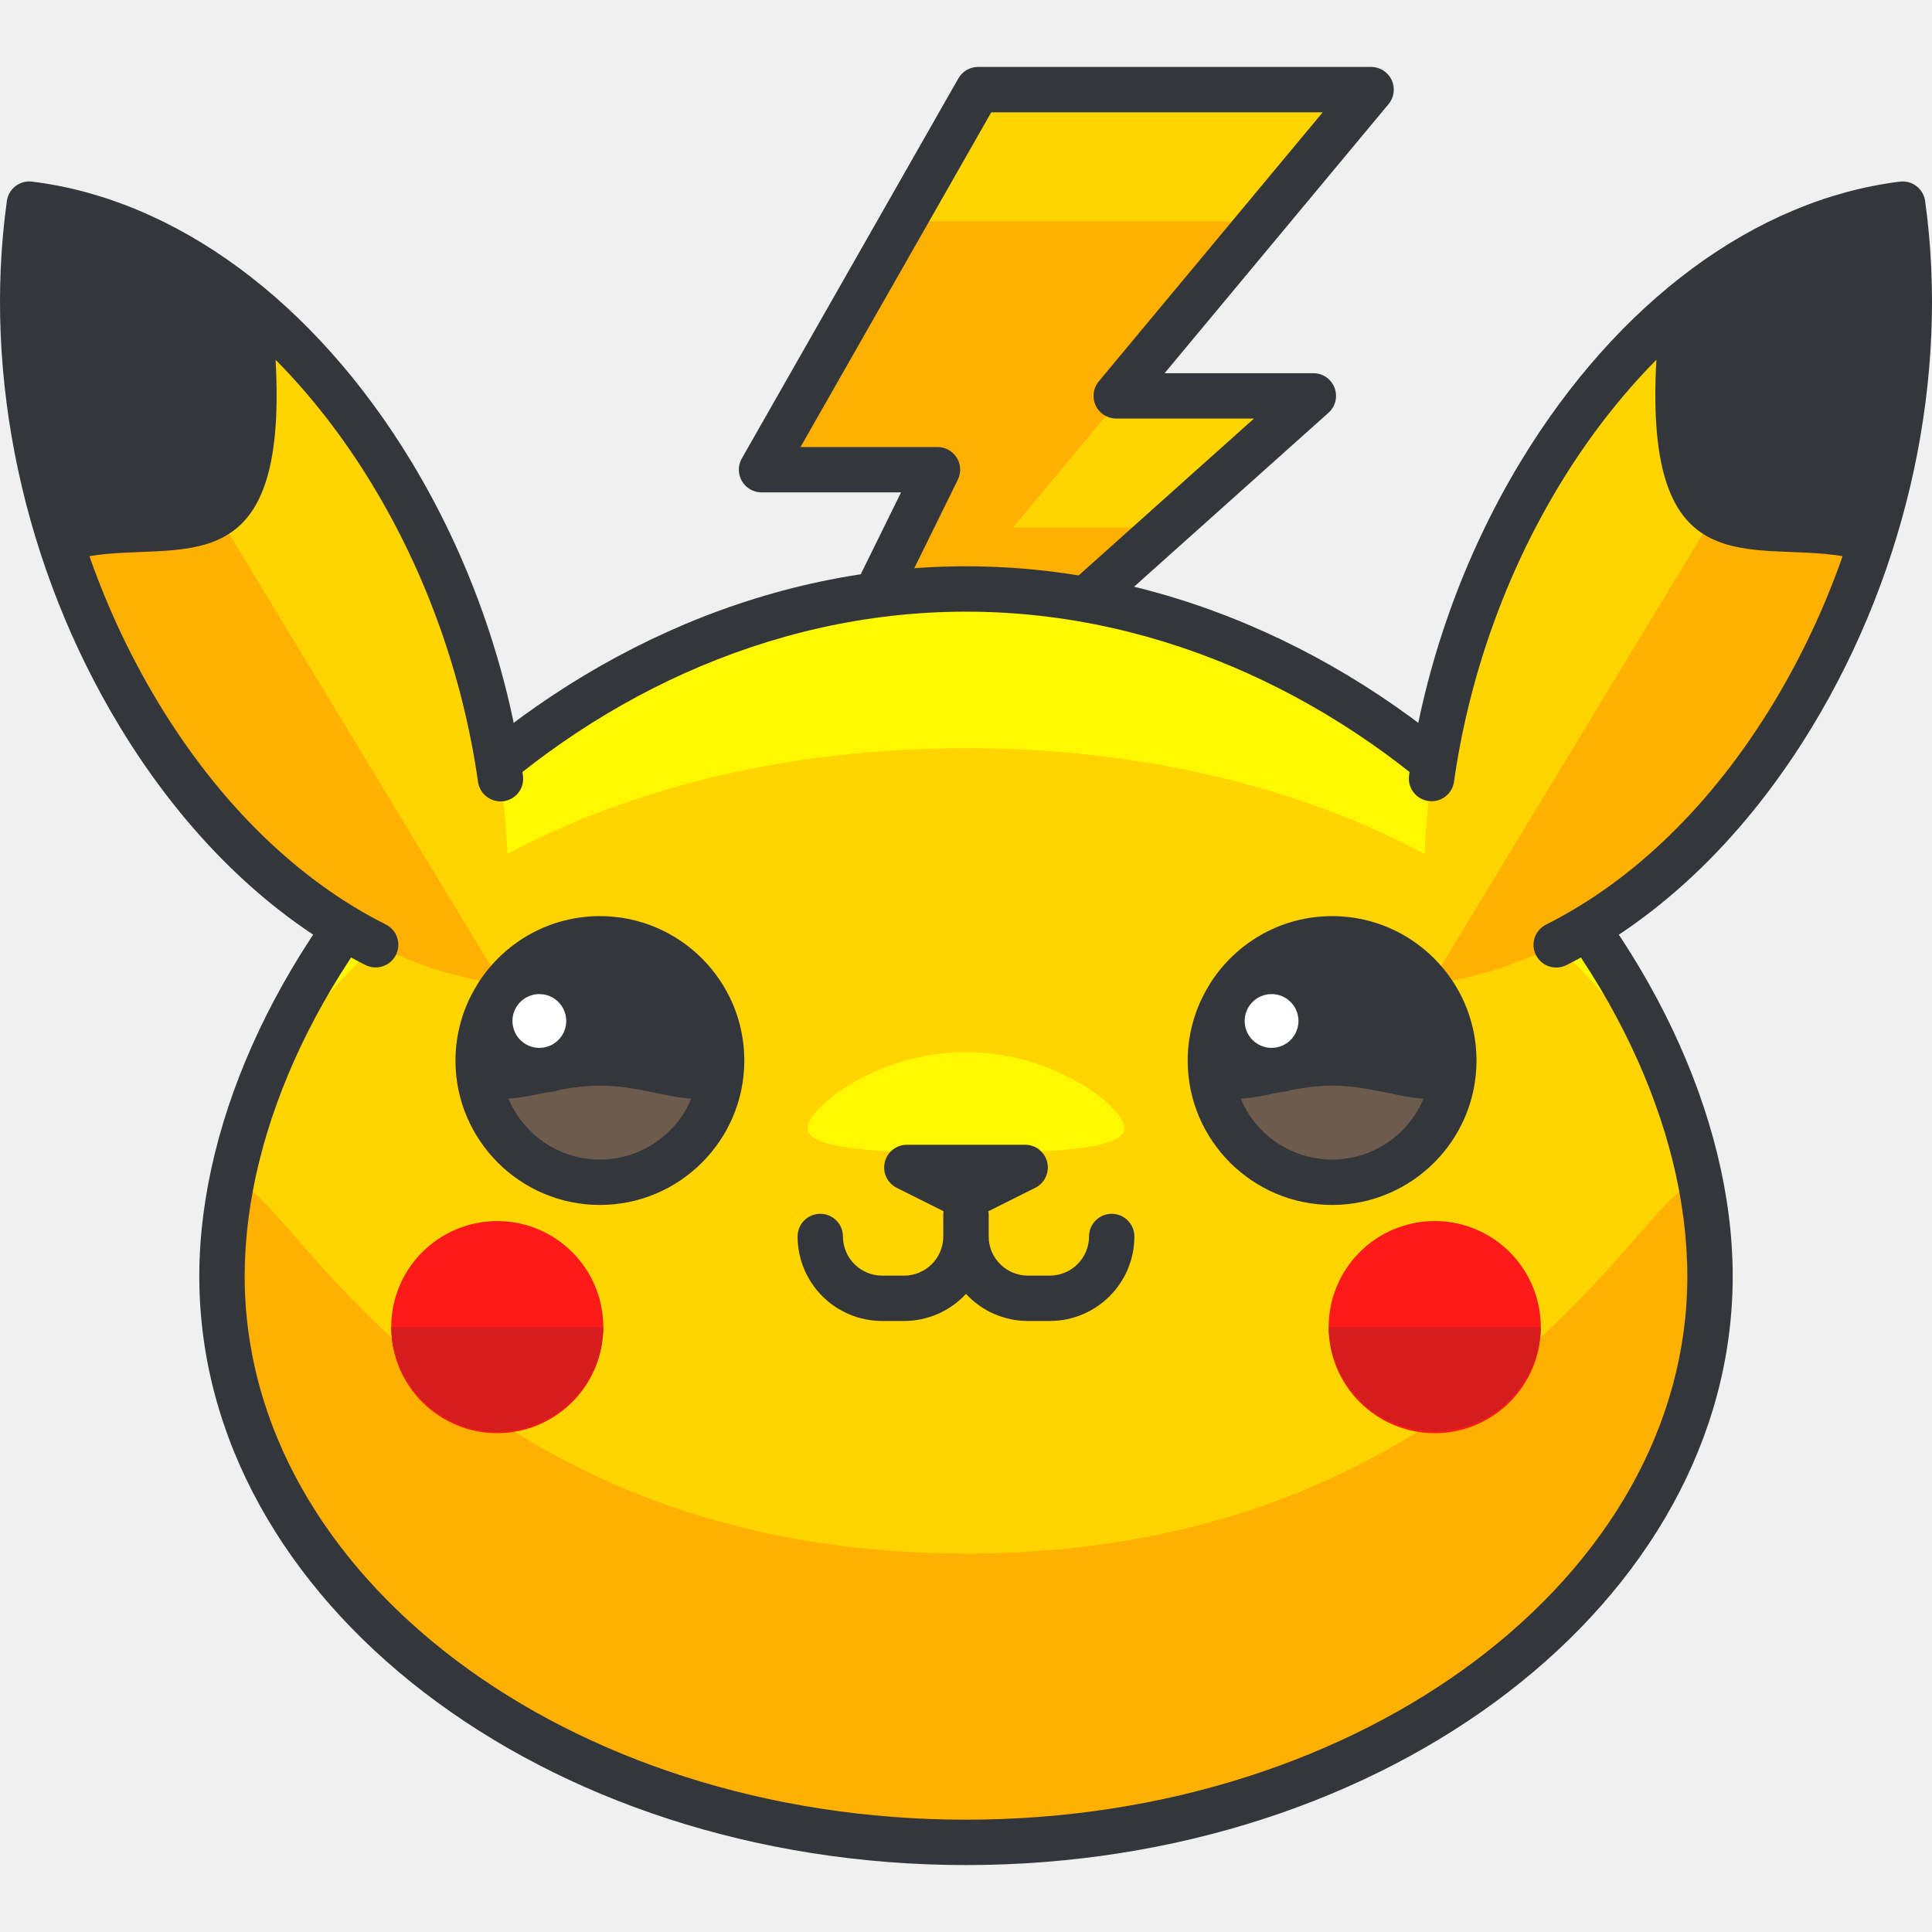
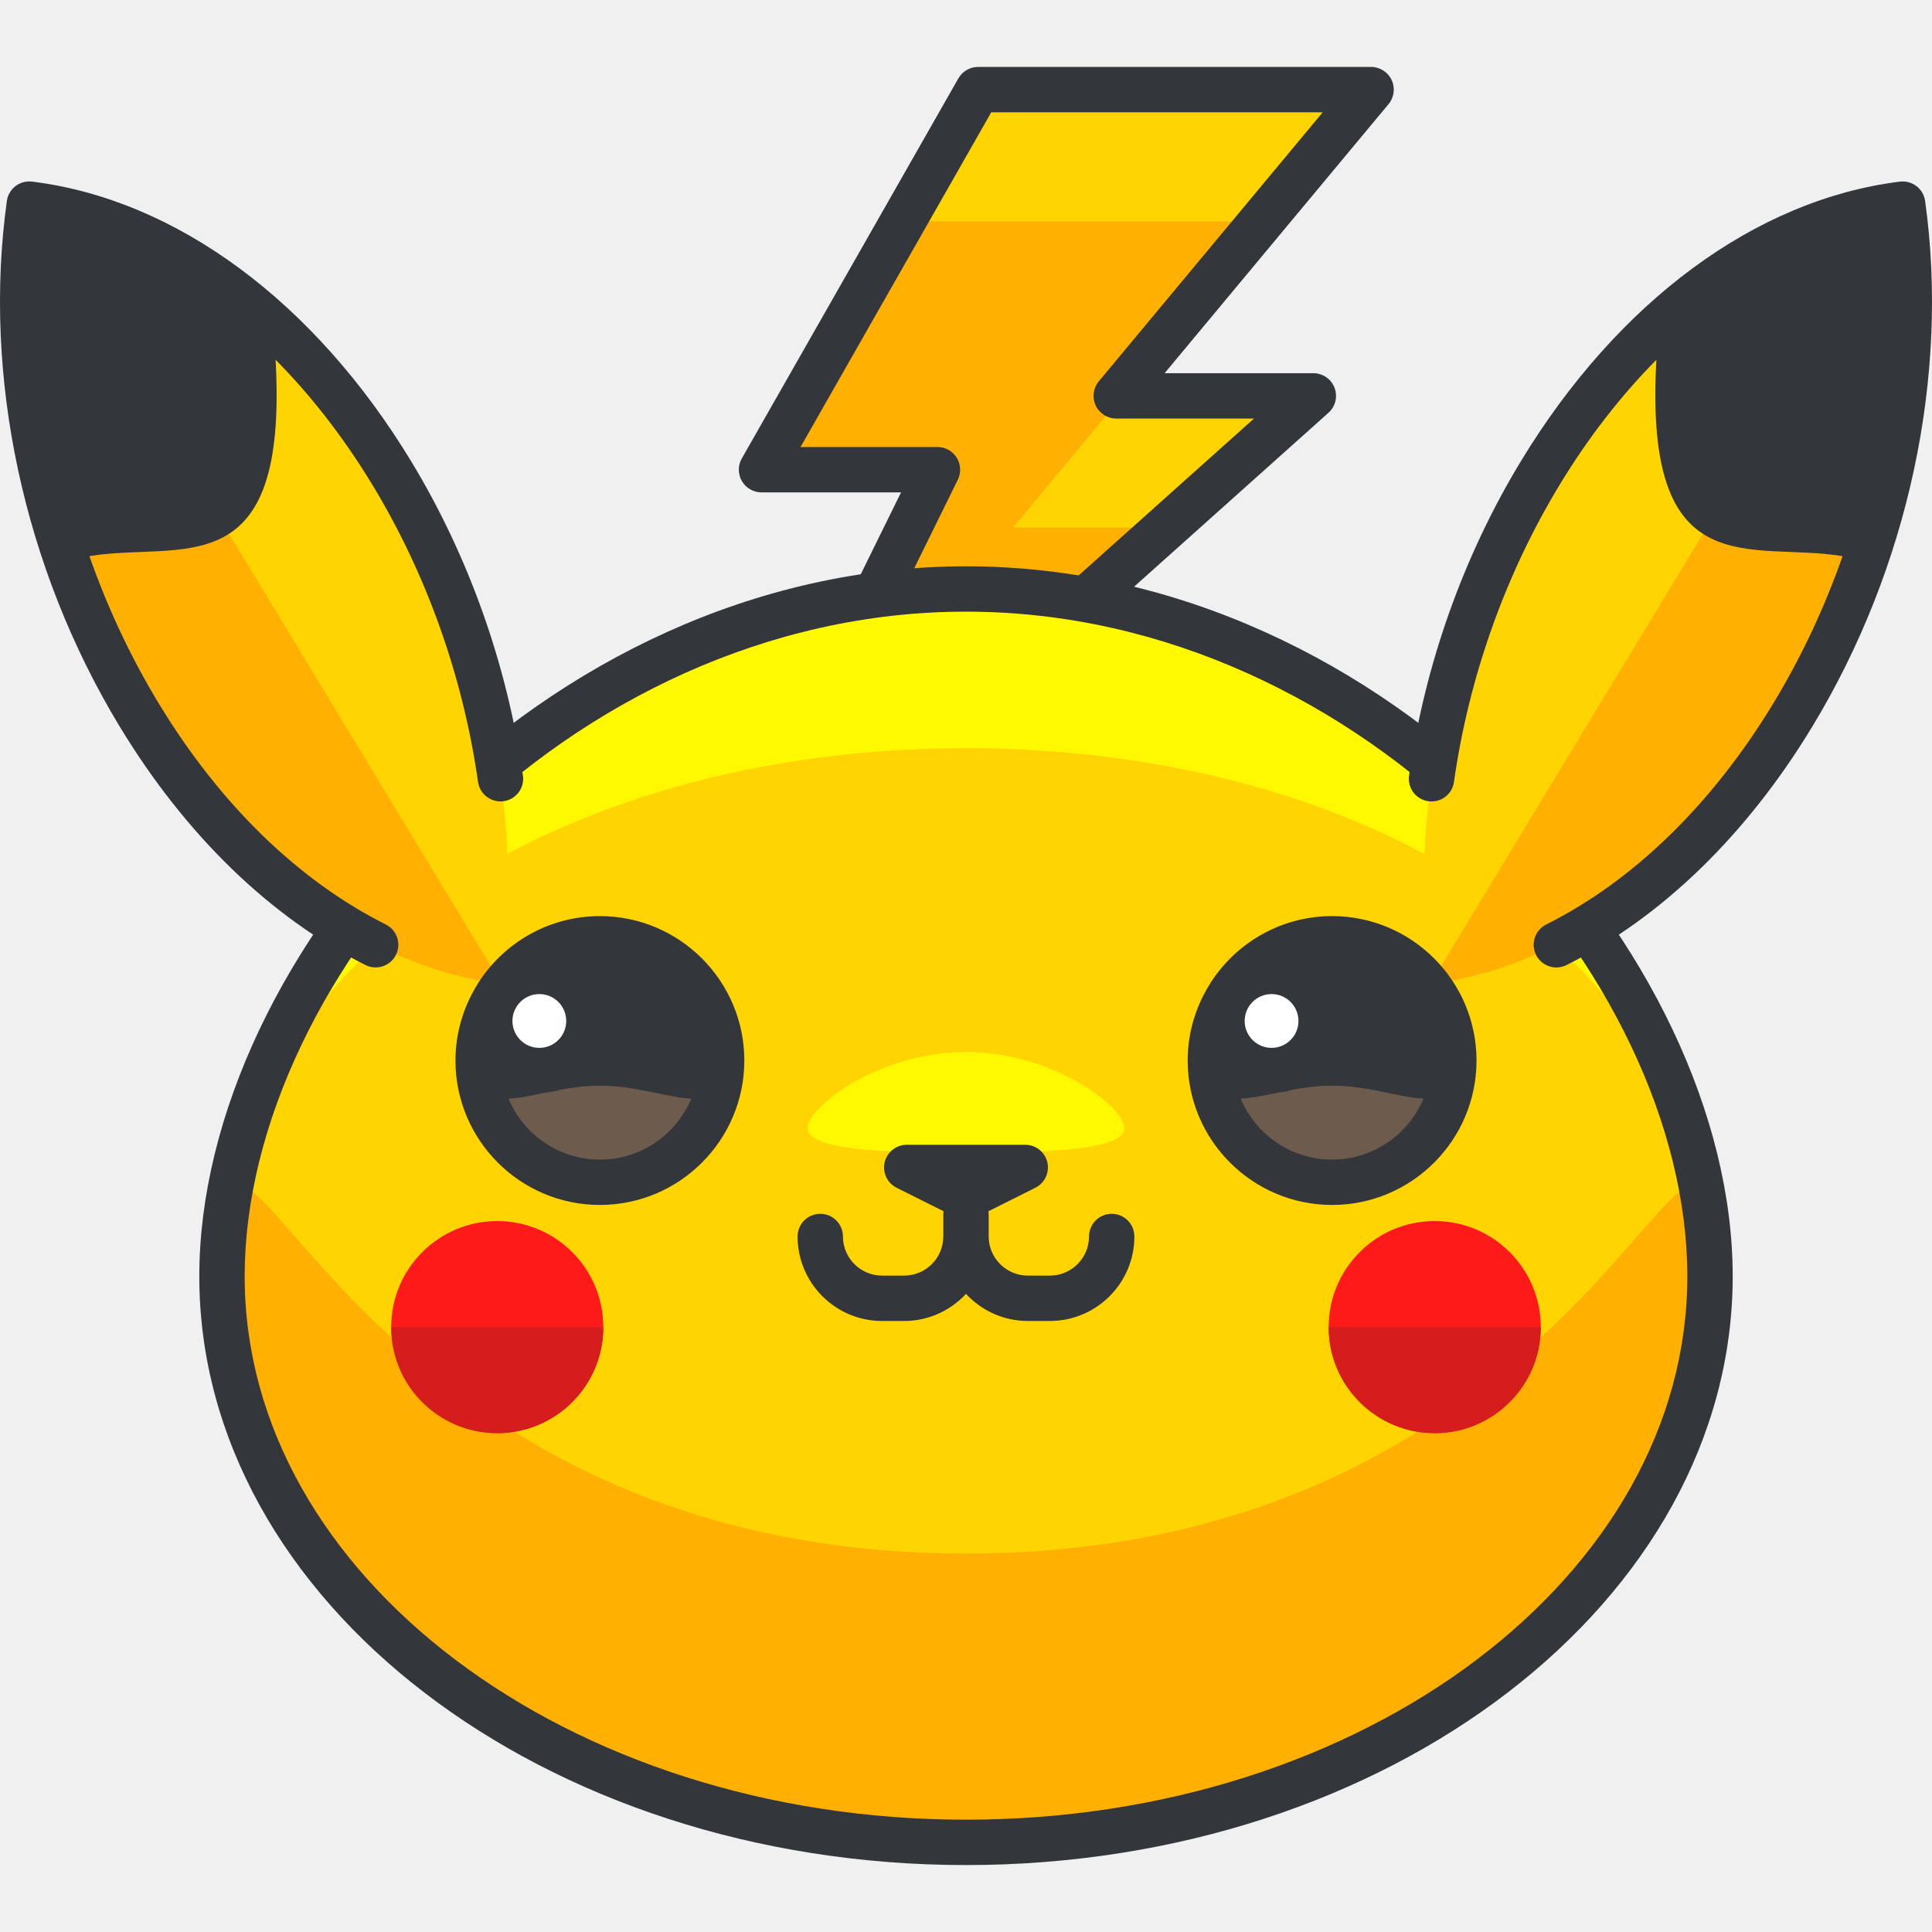
- <svg xmlns="http://www.w3.org/2000/svg" viewBox="0 0 127.782 127.782">
-   <path fill="#ffd400" d="M90.685 5.927H64.69L50.365 31.066h11.64l-15.27 31.025 40.129-35.908H73.827z" />
-   <path fill="#ffb000" d="M59.724 14.642l-9.359 16.424h11.64l-15.27 31.025 30.389-27.193H66.995l7.252-8.715h-.42l9.604-11.541z" />
-   <path d="M46.734 63.591a1.499 1.499 0 0 1-1.345-2.162l14.206-28.863h-9.229a1.501 1.501 0 0 1-1.304-2.242L63.386 5.185a1.502 1.502 0 0 1 1.304-.758h25.995a1.5 1.5 0 0 1 1.153 2.46L77.027 24.683h9.837a1.499 1.499 0 0 1 1 2.618l-40.13 35.908a1.494 1.494 0 0 1-1 .382zm6.212-34.025h9.059a1.499 1.499 0 0 1 1.345 2.162L51.492 55.821l31.446-28.138h-9.111a1.5 1.5 0 0 1-1.153-2.46l14.81-17.796H65.562L52.946 29.566z" fill="#33363a" />
-   <path d="M113.1 84.413c0 20.676-22.032 37.441-49.209 37.441-27.178 0-49.209-16.766-49.209-37.441 0-20.68 22.031-45.459 49.209-45.459 27.177 0 49.209 24.78 49.209 45.459z" fill="#fff800" />
-   <path d="M113.1 84.413c0 20.676-22.032 37.441-49.209 37.441-27.178 0-49.209-16.766-49.209-37.441 0-20.68 22.031-34.928 49.209-34.928 27.177.001 49.209 14.249 49.209 34.928z" fill="#ffd400" />
-   <path d="M74.37 74.615c0 1.393-4.691 1.643-10.479 1.643s-10.479-.25-10.479-1.643c0-1.395 4.691-5.037 10.479-5.037S74.37 73.22 74.37 74.615z" fill="#fff800" />
-   <path d="M113.1 84.413c0 20.676-22.032 37.441-49.209 37.441-27.178 0-49.209-16.766-49.209-37.441 0-20.682 6.261 18.34 49.209 18.34S113.1 63.732 113.1 84.413z" fill="#ffb000" />
-   <path d="M63.891 123.355c-27.961 0-50.709-17.469-50.709-38.941 0-21.27 22.619-46.959 50.709-46.959S114.6 63.144 114.6 84.413c0 21.473-22.748 38.942-50.709 38.942zm0-82.901c-26.428 0-47.709 24.048-47.709 43.959 0 19.818 21.402 35.941 47.709 35.941S111.6 104.232 111.6 84.413c0-19.911-21.282-43.959-47.709-43.959z" fill="#33363a" />
-   <path d="M9.197 47.273c6.385 10.541 15.331 16.738 23.985 17.811 1.492-10.754-.872-23.232-7.258-33.773C19.539 20.767 10.593 14.57 1.94 13.501c-1.493 10.75.872 23.231 7.257 33.772z" fill="#ffd400" />
-   <path d="M1.94 13.501c-1.492 10.75.872 23.23 7.258 33.771 6.385 10.541 15.331 16.738 23.985 17.811L1.94 13.501z" fill="#ffb000" />
-   <path d="M34.587 51.296c-1.041-7.334-3.593-14.514-7.379-20.764-6.417-10.594-15.56-17.344-25.085-18.52a1.497 1.497 0 0 0-1.669 1.282c-1.611 11.602 1.108 24.27 7.46 34.755 4.339 7.166 9.961 12.622 16.259 15.778a1.499 1.499 0 0 0 1.344-2.682c-5.791-2.903-10.99-7.969-15.036-14.651a51.824 51.824 0 0 1-4.567-9.713c6.1-1 13.157 2.117 12.314-12.987 2.338 2.362 4.503 5.137 6.414 8.292 3.579 5.906 5.99 12.694 6.975 19.631.117.82.879 1.385 1.696 1.274a1.498 1.498 0 0 0 1.274-1.695z" fill="#33363a" />
-   <path d="M118.584 47.273c-6.385 10.541-15.331 16.738-23.985 17.811-1.492-10.754.871-23.232 7.258-33.773 6.386-10.543 15.332-16.74 23.986-17.808 1.491 10.748-.872 23.229-7.259 33.77z" fill="#ffd400" />
-   <path d="M125.843 13.501c1.491 10.75-.872 23.23-7.259 33.771-6.385 10.541-15.331 16.738-23.985 17.811l31.244-51.582z" fill="#ffb000" />
-   <path d="M127.328 13.295a1.499 1.499 0 0 0-1.669-1.282c-9.525 1.176-18.669 7.926-25.086 18.52-3.787 6.253-6.339 13.434-7.378 20.764a1.5 1.5 0 0 0 2.97.422c.982-6.934 3.395-13.722 6.974-19.631 1.911-3.155 4.076-5.93 6.414-8.292-.844 15.104 6.214 11.987 12.315 12.987a51.824 51.824 0 0 1-4.567 9.713c-4.048 6.684-9.247 11.75-15.036 14.651a1.5 1.5 0 1 0 1.344 2.682c6.296-3.155 11.918-8.611 16.259-15.778 6.351-10.484 9.071-23.152 7.46-34.756z" fill="#33363a" />
-   <circle cx="32.889" cy="87.775" r="7.013" fill="#ff1a1a" />
-   <path d="M39.902 87.775a7.014 7.014 0 0 1-14.027 0" fill="#d61d1d" />
-   <circle cx="94.892" cy="87.775" r="7.014" fill="#ff1a1a" />
-   <path d="M101.905 87.775a7.015 7.015 0 0 1-14.028 0" fill="#d61d1d" />
-   <path d="M73.528 80.281a1.5 1.5 0 0 0-1.5 1.5 2.592 2.592 0 0 1-2.591 2.588h-1.456a2.592 2.592 0 0 1-2.59-2.588v-1.455c0-.073-.011-.143-.021-.213l3.11-1.556a1.502 1.502 0 0 0-.671-2.842h-7.837a1.502 1.502 0 0 0-.671 2.842l3.109 1.556c-.01.07-.021.14-.021.213v1.455a2.591 2.591 0 0 1-2.589 2.588h-1.457a2.592 2.592 0 0 1-2.591-2.588 1.5 1.5 0 0 0-3 0 5.596 5.596 0 0 0 5.591 5.588H59.8a5.569 5.569 0 0 0 4.09-1.792 5.571 5.571 0 0 0 4.091 1.792h1.456a5.596 5.596 0 0 0 5.591-5.588 1.5 1.5 0 0 0-1.5-1.5z" fill="#33363a" />
-   <path d="M47.729 70.144a8.05 8.05 0 0 1-8.053 8.051 8.05 8.05 0 0 1-8.051-8.051 8.052 8.052 0 1 1 16.104 0z" fill="#6d5c4d" />
-   <circle cx="35.672" cy="67.527" r="3.281" fill="#fff" />
-   <path d="M39.676 60.591c-3.245 0-6.113 1.63-7.84 4.111a4.84 4.84 0 0 0-.286.447 9.489 9.489 0 0 0-1.425 4.995c0 5.267 4.284 9.551 9.551 9.551 5.268 0 9.553-4.284 9.553-9.551 0-5.268-4.286-9.553-9.553-9.553zm0 16.104a6.56 6.56 0 0 1-6.047-4.035c.681-.018 1.511-.202 2.44-.394.356-.03.699-.097 1.029-.201.809-.145 1.675-.259 2.577-.259 2.413 0 4.573.814 6.049.854a6.56 6.56 0 0 1-6.048 4.035z" fill="#33363a" />
-   <circle cx="35.672" cy="67.527" r="1.779" fill="#fff" />
-   <path d="M96.155 70.144a8.049 8.049 0 0 1-8.051 8.051 8.05 8.05 0 0 1-8.052-8.051 8.052 8.052 0 1 1 16.103 0z" fill="#6d5c4d" />
-   <circle cx="84.1" cy="67.527" r="3.28" fill="#fff" />
-   <path d="M88.105 60.591c-3.243 0-6.11 1.629-7.837 4.108a4.888 4.888 0 0 0-.292.455 9.481 9.481 0 0 0-1.423 4.99c0 5.267 4.285 9.551 9.552 9.551s9.551-4.284 9.551-9.551c-.001-5.268-4.285-9.553-9.551-9.553zm0 16.104a6.562 6.562 0 0 1-6.048-4.035c.689-.019 1.527-.201 2.471-.397.335-.03.658-.093.97-.189.819-.148 1.693-.268 2.607-.268 2.413 0 4.571.814 6.047.854a6.56 6.56 0 0 1-6.047 4.035z" fill="#33363a" />
-   <circle cx="84.101" cy="67.527" r="1.779" fill="#fff" />
+ <svg xmlns="http://www.w3.org/2000/svg" version="1.1" id="Layer_1" x="0px" y="0px" viewBox="0 0 127.782 127.782" style="enable-background:new 0 0 127.782 127.782;" xml:space="preserve">
+   <g>
+     <g>
+       <g>
+         <polygon style="fill:#FFD400;" points="90.685,5.927 64.69,5.927 50.365,31.066 62.005,31.066 46.735,62.091 86.864,26.183      73.827,26.183    " />
+       </g>
+       <g>
+         <polygon style="fill:#FFB000;" points="59.724,14.642 50.365,31.066 62.005,31.066 46.735,62.091 77.124,34.898 66.995,34.898      74.247,26.183 73.827,26.183 83.431,14.642    " />
+       </g>
+       <g>
+         <path style="fill:#33363A;" d="M46.734,63.591c-0.318,0-0.638-0.101-0.906-0.305c-0.572-0.435-0.757-1.213-0.439-1.857     l14.206-28.863h-9.229c-0.534,0-1.028-0.284-1.297-0.746s-0.271-1.032-0.007-1.496L63.386,5.185     c0.268-0.469,0.765-0.758,1.304-0.758h25.995c0.582,0,1.111,0.337,1.358,0.863c0.247,0.527,0.167,1.149-0.205,1.597     L77.027,24.683h9.837c0.622,0,1.18,0.384,1.401,0.965s0.063,1.238-0.401,1.653l-40.13,35.908     C47.451,63.463,47.093,63.591,46.734,63.591z M52.946,29.566h9.059c0.519,0,1,0.268,1.273,0.707     c0.273,0.44,0.301,0.99,0.072,1.455L51.492,55.821l31.446-28.138h-9.111c-0.582,0-1.111-0.337-1.358-0.863     c-0.247-0.527-0.167-1.149,0.205-1.597L87.484,7.427H65.562L52.946,29.566z" />
+       </g>
+     </g>
+     <g>
+       <g>
+         <path style="fill:#FFF800;" d="M113.1,84.413c0,20.676-22.032,37.441-49.209,37.441c-27.178,0-49.209-16.766-49.209-37.441     c0-20.68,22.031-45.459,49.209-45.459C91.068,38.954,113.1,63.734,113.1,84.413z" />
+       </g>
+       <g>
+         <path style="fill:#FFD400;" d="M113.1,84.413c0,20.676-22.032,37.441-49.209,37.441c-27.178,0-49.209-16.766-49.209-37.441     c0-20.68,22.031-34.928,49.209-34.928C91.068,49.486,113.1,63.734,113.1,84.413z" />
+       </g>
+       <g>
+         <path style="fill:#FFF800;" d="M74.37,74.615c0,1.393-4.691,1.643-10.479,1.643s-10.479-0.25-10.479-1.643     c0-1.395,4.691-5.037,10.479-5.037S74.37,73.22,74.37,74.615z" />
+       </g>
+       <g>
+         <path style="fill:#FFB000;" d="M113.1,84.413c0,20.676-22.032,37.441-49.209,37.441c-27.178,0-49.209-16.766-49.209-37.441     c0-20.682,6.261,18.34,49.209,18.34S113.1,63.732,113.1,84.413z" />
+       </g>
+       <g>
+         <path style="fill:#33363A;" d="M63.891,123.355c-27.961,0-50.709-17.469-50.709-38.941c0-21.27,22.619-46.959,50.709-46.959     S114.6,63.144,114.6,84.413C114.6,105.886,91.852,123.355,63.891,123.355z M63.891,40.454c-26.428,0-47.709,24.048-47.709,43.959     c0,19.818,21.402,35.941,47.709,35.941S111.6,104.232,111.6,84.413C111.6,64.502,90.318,40.454,63.891,40.454z" />
+       </g>
+     </g>
+     <g>
+       <g>
+         <g>
+           <g>
+             <path style="fill:#FFD400;" d="M9.197,47.273c6.385,10.541,15.331,16.738,23.985,17.811       c1.492-10.754-0.872-23.232-7.258-33.773C19.539,20.767,10.593,14.57,1.94,13.501C0.447,24.251,2.812,36.732,9.197,47.273z" />
+           </g>
+           <g>
+             <path style="fill:#FFB000;" d="M1.94,13.501c-1.492,10.75,0.872,23.23,7.258,33.771c6.385,10.541,15.331,16.738,23.985,17.811       L1.94,13.501z" />
+           </g>
+           <path style="fill:#33363A;" d="M34.587,51.296c-1.041-7.334-3.593-14.514-7.379-20.764c-6.417-10.594-15.56-17.344-25.085-18.52      c-0.816-0.101-1.557,0.47-1.669,1.282c-1.611,11.602,1.108,24.27,7.46,34.755c4.339,7.166,9.961,12.622,16.259,15.778      c0.216,0.108,0.444,0.159,0.671,0.159c0.55,0,1.079-0.303,1.342-0.828c0.371-0.74,0.072-1.642-0.669-2.013      c-5.791-2.903-10.99-7.969-15.036-14.651c-1.861-3.071-3.385-6.34-4.567-9.713c6.1-1,13.157,2.117,12.314-12.987      c2.338,2.362,4.503,5.137,6.414,8.292c3.579,5.906,5.99,12.694,6.975,19.631c0.117,0.82,0.879,1.385,1.696,1.274      C34.133,52.876,34.703,52.117,34.587,51.296z" />
+         </g>
+       </g>
+       <g>
+         <g>
+           <g>
+             <path style="fill:#FFD400;" d="M118.584,47.273c-6.385,10.541-15.331,16.738-23.985,17.811       c-1.492-10.754,0.871-23.232,7.258-33.773c6.386-10.543,15.332-16.74,23.986-17.808       C127.334,24.251,124.971,36.732,118.584,47.273z" />
+           </g>
+           <g>
+             <path style="fill:#FFB000;" d="M125.843,13.501c1.491,10.75-0.872,23.23-7.259,33.771       c-6.385,10.541-15.331,16.738-23.985,17.811L125.843,13.501z" />
+           </g>
+           <path style="fill:#33363A;" d="M127.328,13.295c-0.112-0.813-0.857-1.382-1.669-1.282c-9.525,1.176-18.669,7.926-25.086,18.52      c-3.787,6.253-6.339,13.434-7.378,20.764c-0.116,0.82,0.454,1.58,1.274,1.696c0.832,0.114,1.58-0.455,1.696-1.274      c0.982-6.934,3.395-13.722,6.974-19.631c1.911-3.155,4.076-5.93,6.414-8.292c-0.844,15.104,6.214,11.987,12.315,12.987      c-1.182,3.373-2.706,6.642-4.567,9.713c-4.048,6.684-9.247,11.75-15.036,14.651c-0.741,0.371-1.04,1.272-0.669,2.013      c0.263,0.525,0.792,0.828,1.342,0.828c0.226,0,0.455-0.051,0.671-0.159c6.296-3.155,11.918-8.611,16.259-15.778      C126.219,37.567,128.939,24.899,127.328,13.295z" />
+         </g>
+       </g>
+     </g>
+     <g>
+       <g>
+         <circle style="fill:#FF1A1A;" cx="32.889" cy="87.775" r="7.013" />
+       </g>
+       <g>
+         <path style="fill:#D61D1D;" d="M39.902,87.775c0,3.871-3.14,7.012-7.013,7.012c-3.874,0-7.014-3.141-7.014-7.012" />
+       </g>
+       <g>
+         <circle style="fill:#FF1A1A;" cx="94.892" cy="87.775" r="7.014" />
+       </g>
+       <g>
+         <path style="fill:#D61D1D;" d="M101.905,87.775c0,3.871-3.141,7.012-7.014,7.012c-3.873,0-7.014-3.141-7.014-7.012" />
+       </g>
+     </g>
+     <path style="fill:#33363A;" d="M73.528,80.281c-0.828,0-1.5,0.672-1.5,1.5c0,1.427-1.162,2.588-2.591,2.588h-1.456   c-1.428,0-2.59-1.161-2.59-2.588v-1.455c0-0.073-0.011-0.143-0.021-0.213l3.11-1.556c0.622-0.312,0.949-1.01,0.789-1.687   s-0.765-1.155-1.46-1.155h-7.837c-0.695,0-1.3,0.479-1.46,1.155s0.167,1.375,0.789,1.687l3.109,1.556   c-0.01,0.07-0.021,0.14-0.021,0.213v1.455c0,1.427-1.161,2.588-2.589,2.588h-1.457c-1.429,0-2.591-1.161-2.591-2.588   c0-0.828-0.672-1.5-1.5-1.5s-1.5,0.672-1.5,1.5c0,3.081,2.508,5.588,5.591,5.588h1.457c1.616,0,3.069-0.693,4.09-1.792   c1.021,1.099,2.475,1.792,4.091,1.792h1.456c3.083,0,5.591-2.507,5.591-5.588C75.028,80.953,74.357,80.281,73.528,80.281z" />
+     <g>
+       <path style="fill:#6D5C4D;" d="M47.729,70.144c0,4.449-3.605,8.051-8.053,8.051c-4.446,0-8.051-3.602-8.051-8.051    c0-4.447,3.604-8.053,8.051-8.053C44.123,62.091,47.729,65.697,47.729,70.144z" />
+     </g>
+     <g>
+       <circle style="fill:#FFFFFF;" cx="35.672" cy="67.527" r="3.281" />
+     </g>
+     <path style="fill:#33363A;" d="M39.676,60.591c-3.245,0-6.113,1.63-7.84,4.111c-0.105,0.143-0.197,0.293-0.286,0.447   c-0.897,1.455-1.425,3.163-1.425,4.995c0,5.267,4.284,9.551,9.551,9.551c5.268,0,9.553-4.284,9.553-9.551   C49.229,64.876,44.943,60.591,39.676,60.591z M39.676,76.695c-2.721,0-5.058-1.668-6.047-4.035c0.681-0.018,1.511-0.202,2.44-0.394   c0.356-0.03,0.699-0.097,1.029-0.201c0.809-0.145,1.675-0.259,2.577-0.259c2.413,0,4.573,0.814,6.049,0.854   C44.736,75.027,42.398,76.695,39.676,76.695z" />
+     <circle style="fill:#FFFFFF;" cx="35.672" cy="67.527" r="1.779" />
+     <g>
+       <path style="fill:#6D5C4D;" d="M96.155,70.144c0,4.449-3.604,8.051-8.051,8.051c-4.447,0-8.052-3.602-8.052-8.051    c0-4.447,3.604-8.053,8.052-8.053C92.551,62.091,96.155,65.697,96.155,70.144z" />
+     </g>
+     <g>
+       <circle style="fill:#FFFFFF;" cx="84.1" cy="67.527" r="3.28" />
+     </g>
+     <path style="fill:#33363A;" d="M88.105,60.591c-3.243,0-6.11,1.629-7.837,4.108c-0.107,0.145-0.201,0.298-0.292,0.455   c-0.896,1.454-1.423,3.16-1.423,4.99c0,5.267,4.285,9.551,9.552,9.551s9.551-4.284,9.551-9.551   C97.655,64.876,93.371,60.591,88.105,60.591z M88.105,76.695c-2.721,0-5.059-1.668-6.048-4.035   c0.689-0.019,1.527-0.201,2.471-0.397c0.335-0.03,0.658-0.093,0.97-0.189c0.819-0.148,1.693-0.268,2.607-0.268   c2.413,0,4.571,0.814,6.047,0.854C93.163,75.027,90.826,76.695,88.105,76.695z" />
+     <circle style="fill:#FFFFFF;" cx="84.101" cy="67.527" r="1.779" />
+   </g>
+   <g>
+ </g>
+   <g>
+ </g>
+   <g>
+ </g>
+   <g>
+ </g>
+   <g>
+ </g>
+   <g>
+ </g>
+   <g>
+ </g>
+   <g>
+ </g>
+   <g>
+ </g>
+   <g>
+ </g>
+   <g>
+ </g>
+   <g>
+ </g>
+   <g>
+ </g>
+   <g>
+ </g>
+   <g>
+ </g>
</svg>
